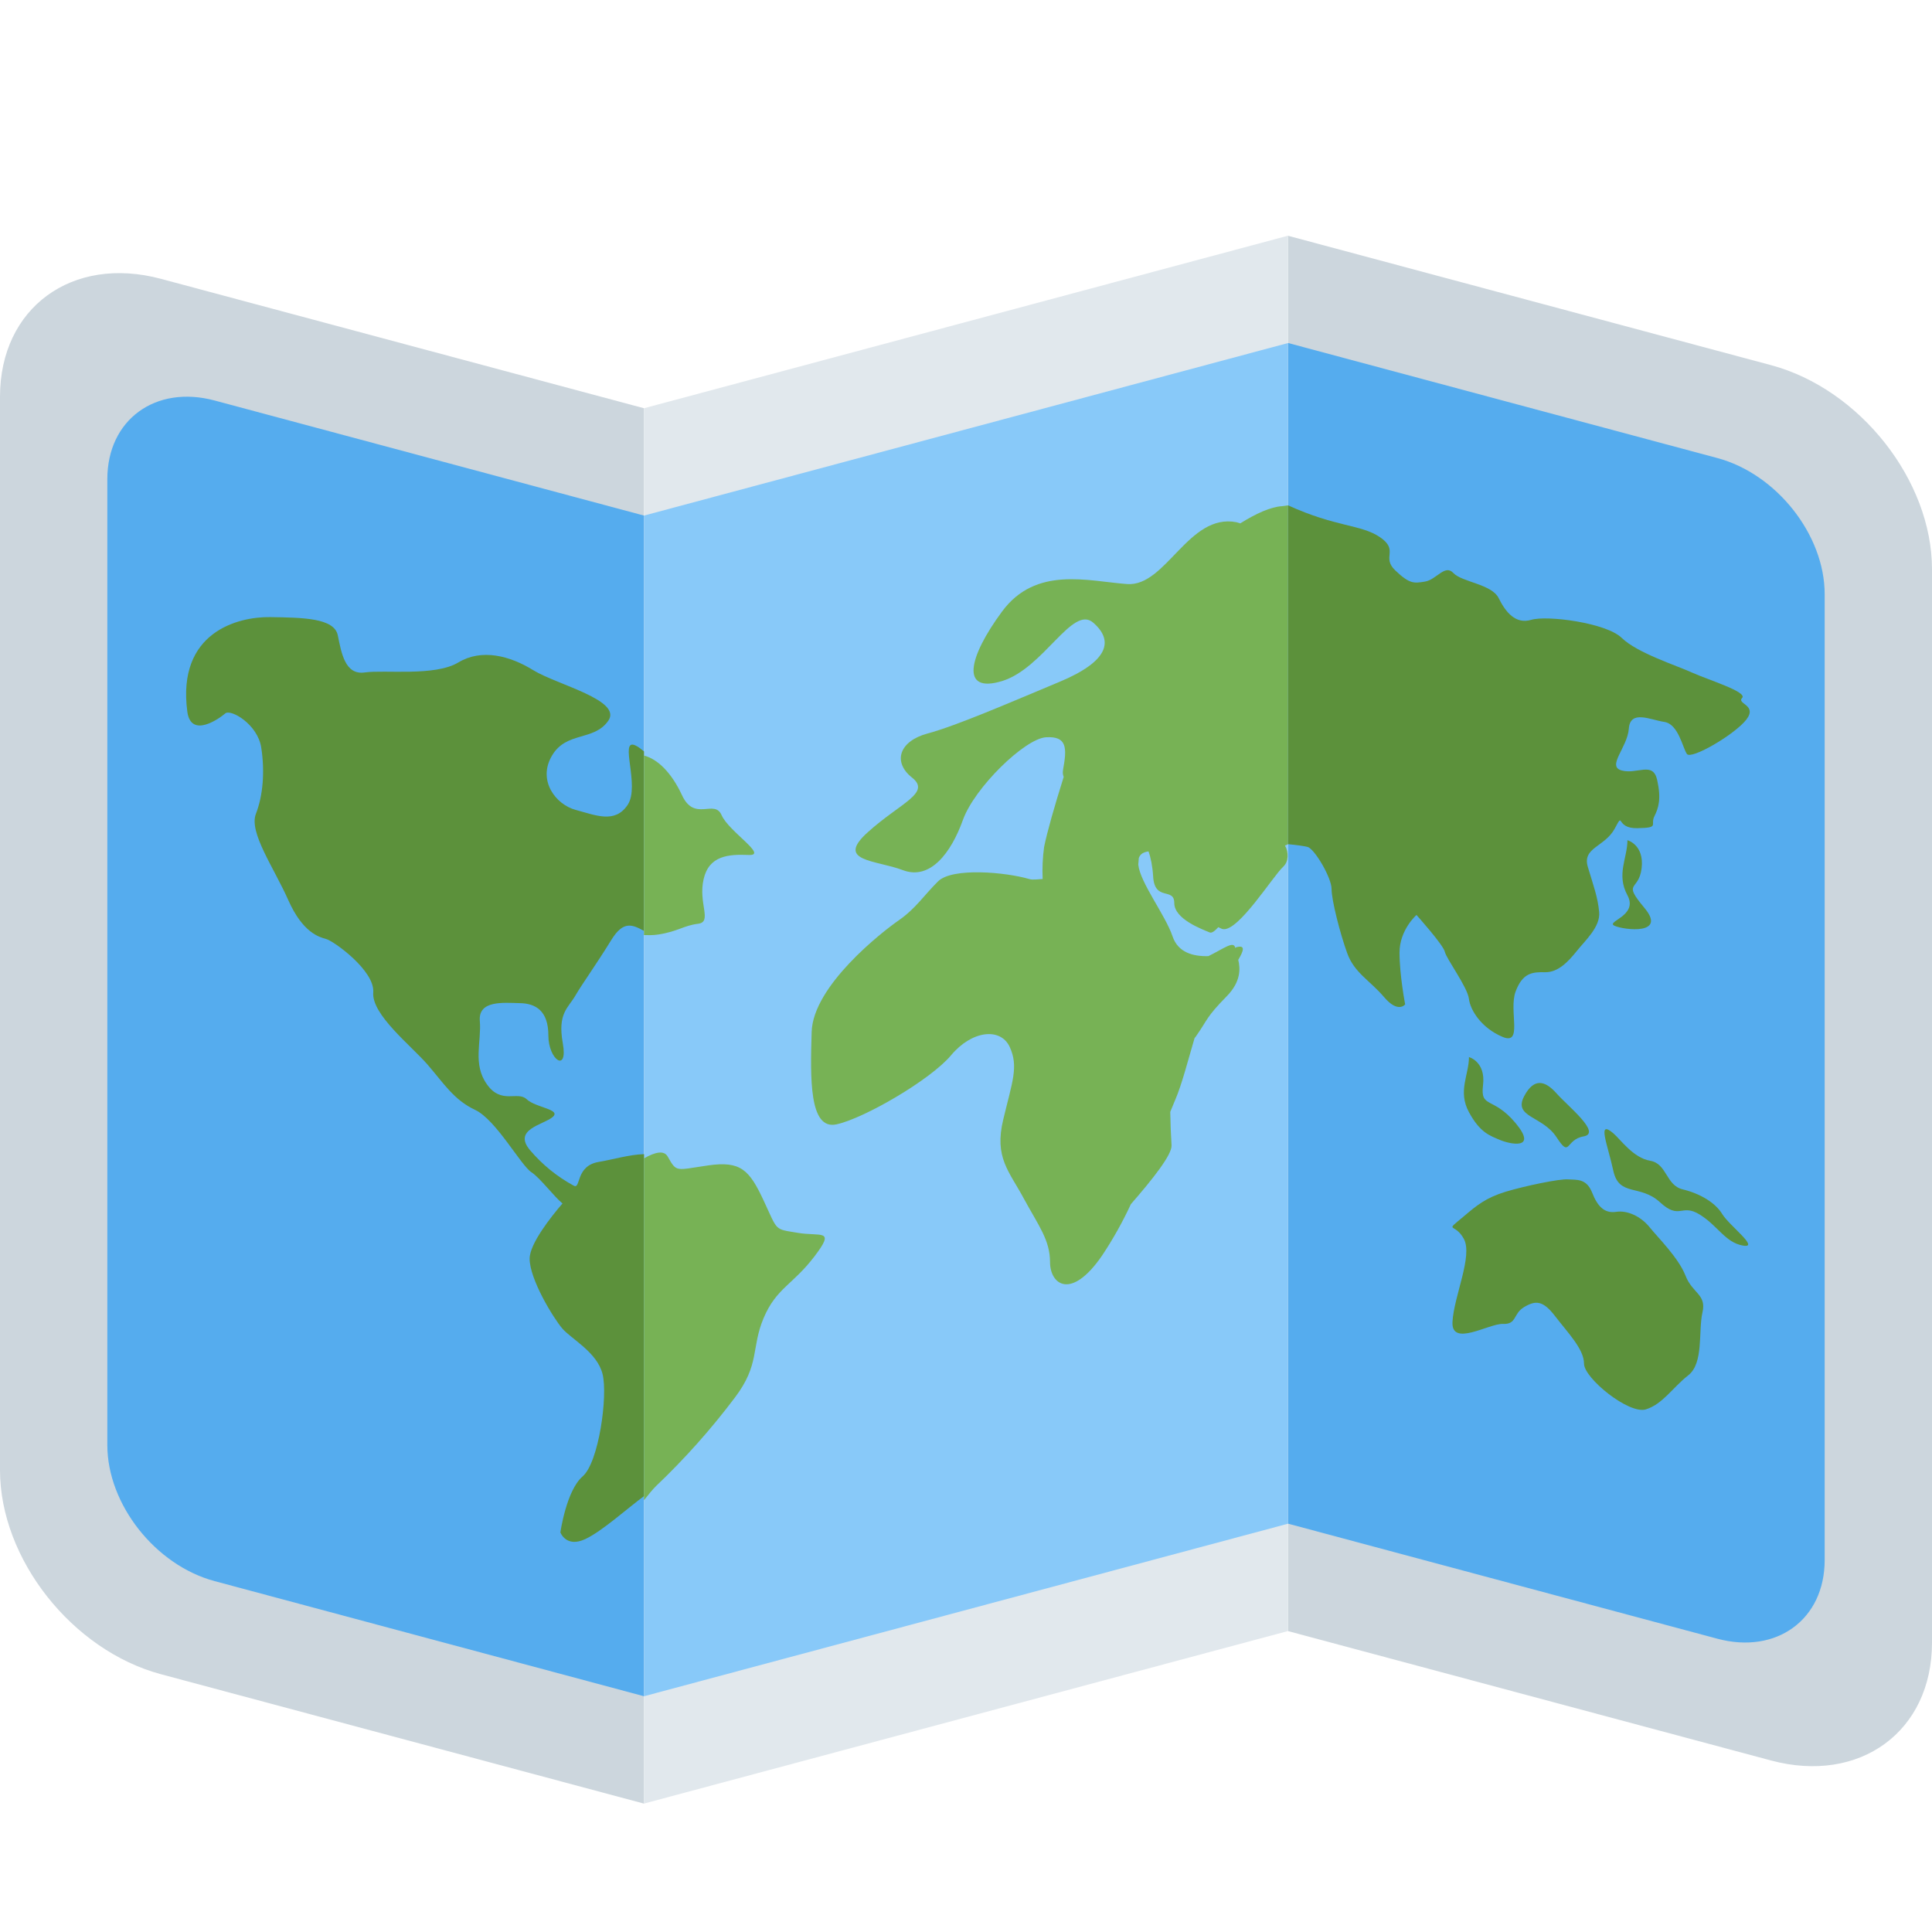
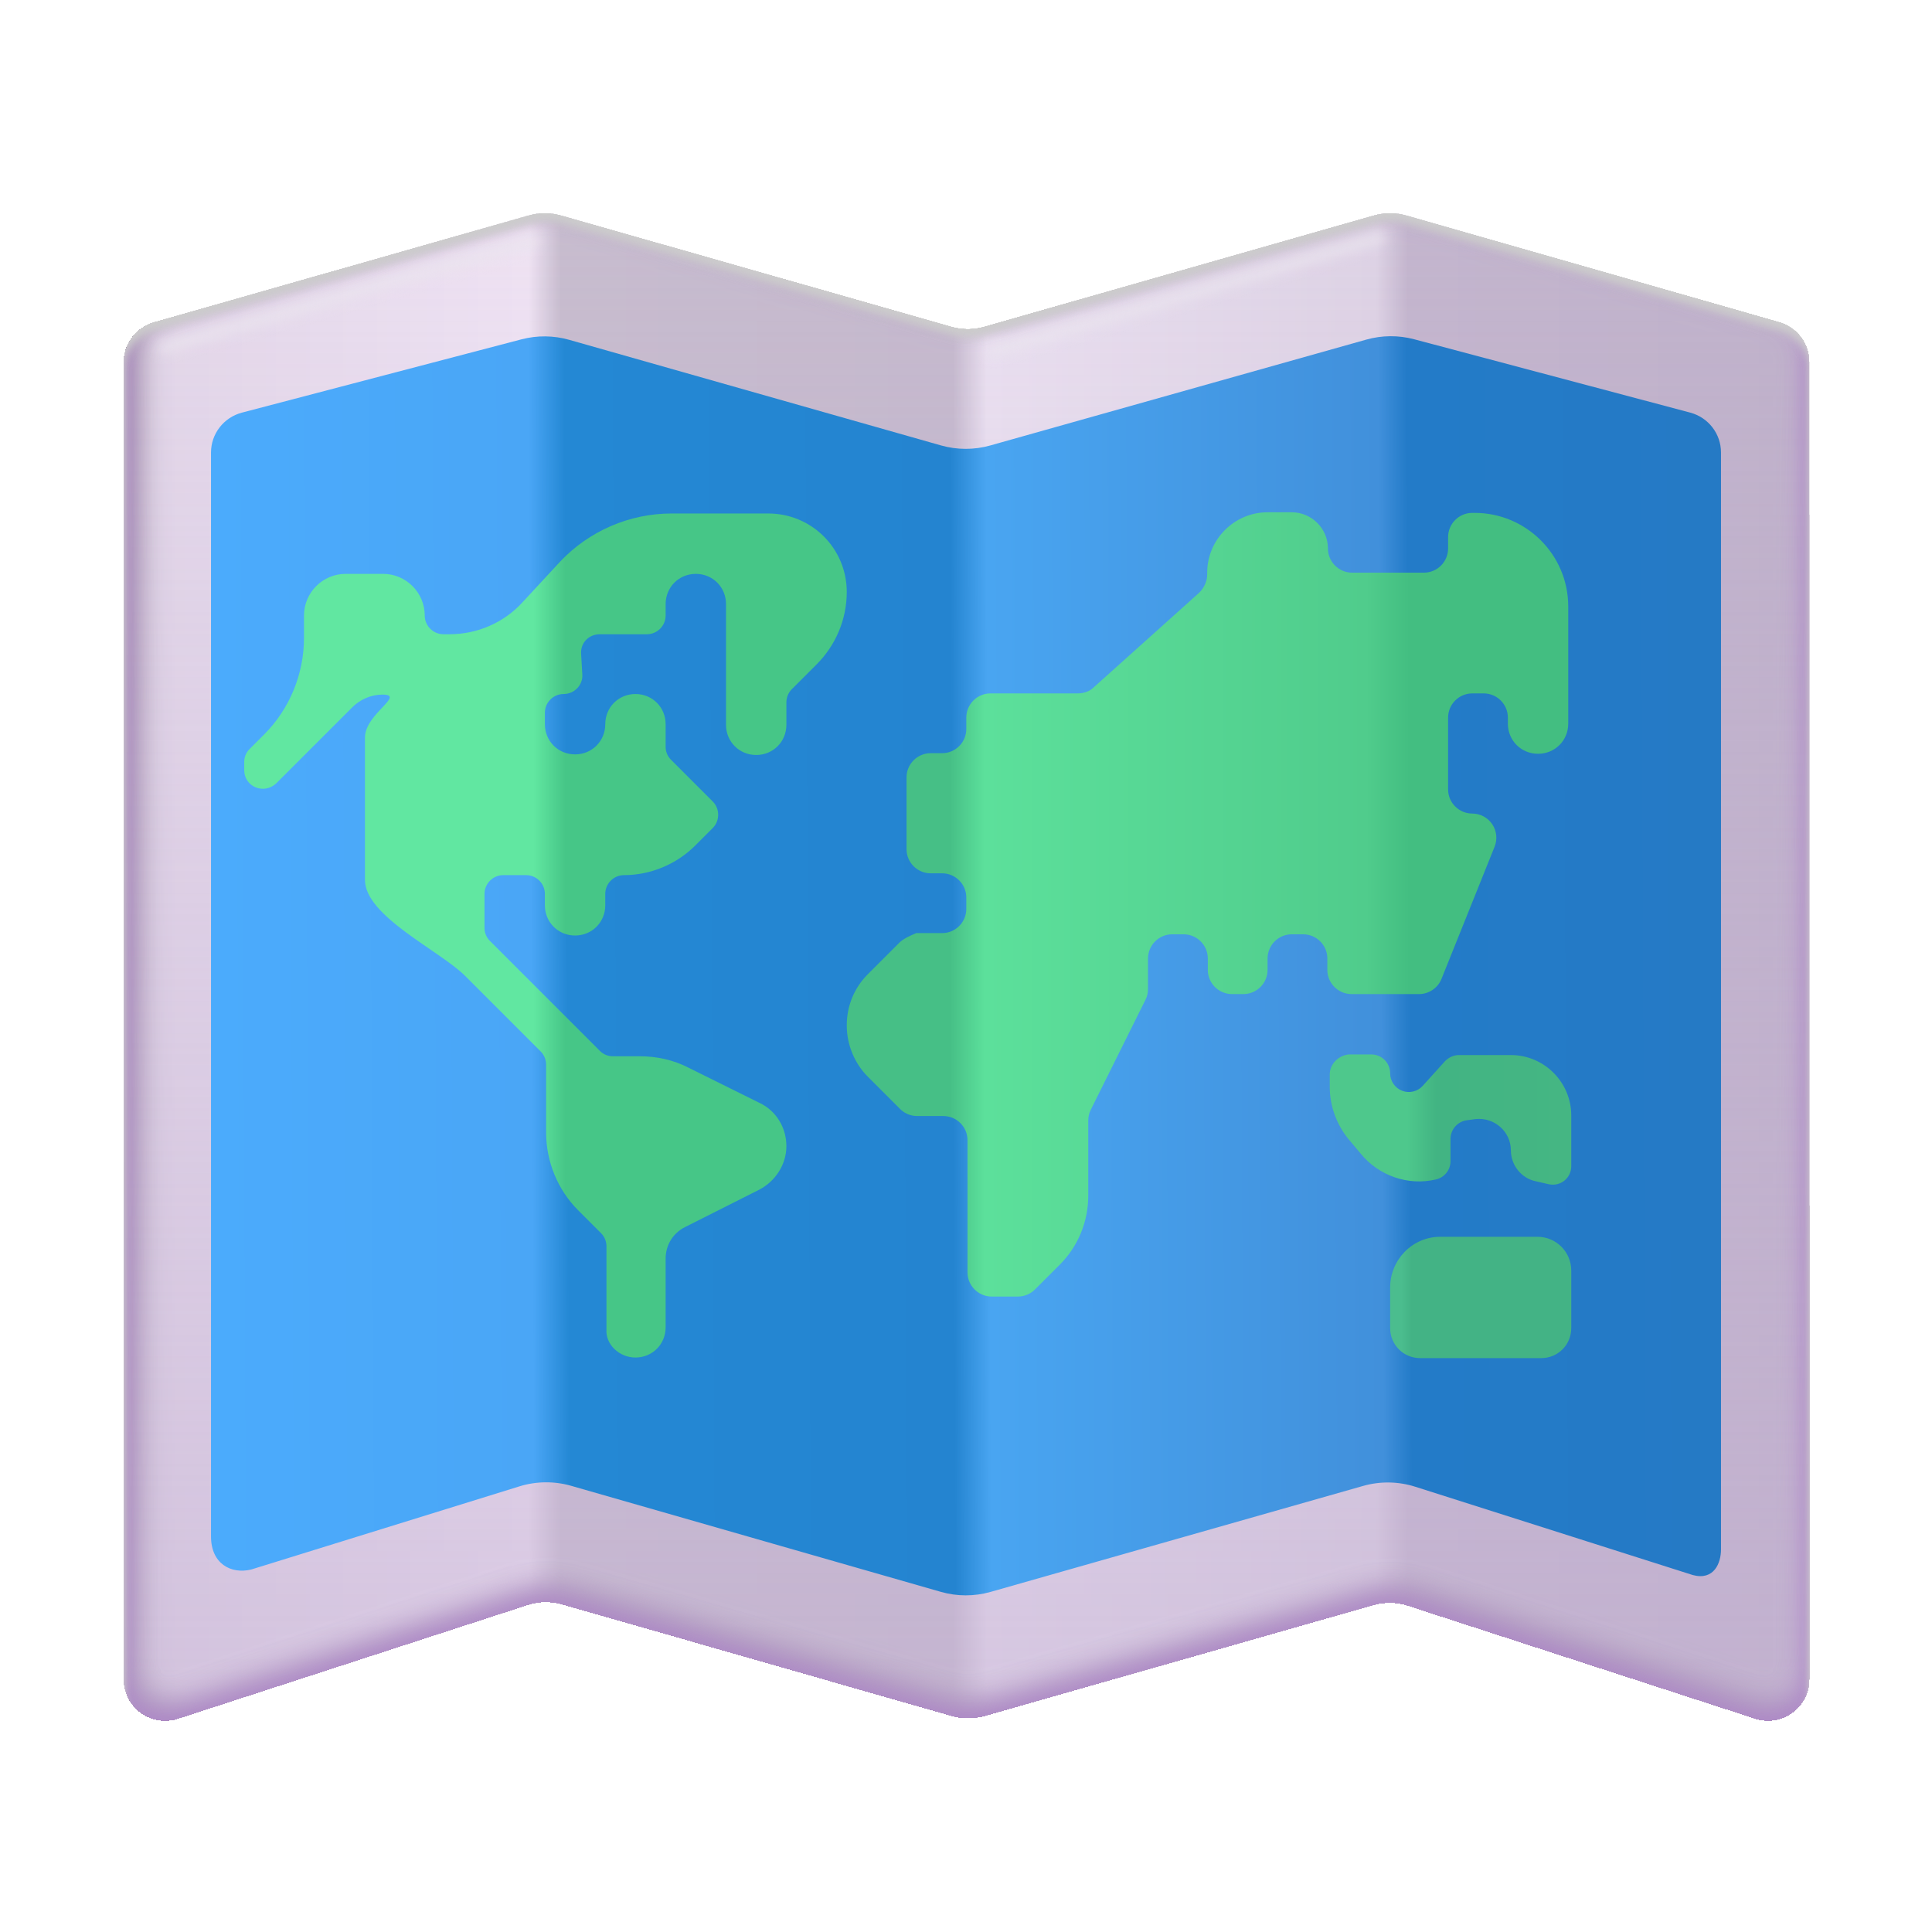
- <svg xmlns="http://www.w3.org/2000/svg" viewBox="0 0 36 36">
-   <path fill="#CCD6DD" d="M12 7.607 3 5.196c-1.657-.444-3 .539-3 2.197v20c0 1.656 1.343 3.359 3 3.804l9 2.411V7.607zm12 22.786 9 2.411c1.656.443 3-.54 3-2.196v-20c0-1.657-1.344-3.36-3-3.804l-9-2.411v26z" />
-   <path fill="#E1E8ED" d="m24 30.392-12 3.215v-26l12-3.215z" />
-   <path fill="#55ACEE" d="M12 9.607 4 7.463c-1.104-.296-2 .36-2 1.464v18c0 1.104.896 2.24 2 2.535l8 2.145v-22zm20-1.072-8-2.144v22l8 2.144c1.104.296 2-.359 2-1.465v-18c0-1.103-.896-2.239-2-2.535z" />
-   <path fill="#88C9F9" d="m24 28.392-12 3.215v-22l12-3.215z" />
-   <path fill="#5C913B" d="M12 21.506c-.268.006-.595.104-.845.145-.436.073-.329.517-.463.443a2.844 2.844 0 0 1-.812-.658c-.337-.394.25-.477.418-.622.168-.145-.316-.172-.485-.332-.169-.159-.471.104-.739-.276-.27-.376-.101-.79-.133-1.18-.034-.39.436-.341.739-.334.303.003.538.144.538.602 0 .456.37.708.269.146-.101-.561.101-.657.235-.89.134-.23.37-.55.672-1.04.221-.358.389-.283.606-.164v-3.345c-.055-.044-.11-.09-.165-.113-.303-.132.096.753-.139 1.109-.237.356-.598.193-.97.094-.369-.099-.713-.545-.443-1.007.268-.462.782-.268 1.051-.653.269-.385-.957-.672-1.394-.941-.438-.271-.963-.409-1.4-.146-.437.264-1.373.133-1.743.186-.37.054-.436-.369-.503-.693-.067-.322-.653-.329-1.257-.338-.606-.01-1.741.281-1.547 1.759.068.514.605.124.707.036.101-.088.605.2.671.637.068.439.035.887-.099 1.232-.137.345.336 1.006.604 1.612.269.605.573.686.707.723.135.036.908.587.875.996-.033.411.706.991 1.009 1.34.303.35.494.662.887.846.393.183.852 1.035 1.054 1.165.155.1.418.451.576.58-.208.242-.612.748-.612 1.029 0 .383.44 1.103.608 1.3.167.196.65.442.751.85.101.407-.07 1.646-.372 1.907-.304.262-.414 1.043-.414 1.043s.107.293.465.124c.309-.144.776-.566 1.094-.801v-6.371z" />
-   <path fill="#77B255" d="M12.268 17.413c-.1.016-.187.012-.268.011v-3.345c.254.065.512.317.707.736.234.509.604.066.739.374.134.308.875.758.505.742-.371-.015-.741.008-.841.454-.102.448.168.794-.102.828-.27.033-.37.142-.74.2zm2.59 5.558c-.436-.074-.359-.023-.628-.599-.268-.577-.431-.743-1.036-.656-.605.087-.583.136-.751-.163-.072-.128-.241-.082-.443.031v6.37c.09-.114.17-.211.228-.267a13.37 13.37 0 0 0 1.466-1.646c.47-.621.3-.924.535-1.481.236-.558.541-.617.944-1.145.405-.53.122-.368-.315-.444zM24 15.731V9.417c-.04.004-.068.012-.11.015-.209.011-.482.135-.779.32-.024-.005-.046-.016-.07-.021-.896-.175-1.312 1.205-2.039 1.152-.729-.053-1.7-.344-2.332.514-.631.857-.777 1.53 0 1.294s1.312-1.425 1.7-1.089c.388.336.29.721-.632 1.105-.922.385-1.918.817-2.452.96-.534.143-.655.534-.292.822.364.288-.219.471-.826 1.02-.607.547.146.512.656.705.51.193.898-.323 1.117-.932.217-.608 1.158-1.521 1.55-1.544.392-.023.392.197.318.602-.013.071.001.103.011.138-.17.54-.31 1.03-.365 1.306a3.332 3.332 0 0 0-.027.595c-.086.004-.183.021-.248.001-.438-.129-1.434-.22-1.701.043-.267.265-.412.502-.728.723-.317.219-1.603 1.224-1.627 2.084-.025.859-.049 1.83.461 1.721.51-.109 1.749-.826 2.137-1.288.387-.463.921-.522 1.092-.156.17.369.048.649-.12 1.354-.171.708.11.963.381 1.468.273.504.491.775.491 1.189 0 .412.389.723.97-.123a7.14 7.14 0 0 0 .536-.957c.409-.469.768-.923.758-1.096a13.53 13.53 0 0 1-.024-.624l.091-.22c.127-.293.241-.746.362-1.155a.17.17 0 0 1 .02-.024c.237-.337.185-.353.58-.756.264-.27.254-.512.214-.678.105-.175.134-.28-.033-.235l-.016.004c-.002 0-.005.019-.006.014-.023-.149-.206.003-.501.148-.284.008-.566-.066-.668-.368-.133-.396-.602-.996-.639-1.336.003-.041.005-.077.01-.124a.165.165 0 0 1 .069-.088.29.29 0 0 1 .112-.035c.041.111.075.279.086.464.026.477.394.196.394.498 0 .303.53.492.661.548.037.016.094-.027.159-.098.031.011.06.033.093.037.292.031.922-.984 1.117-1.164.102-.095.104-.269.033-.394l.056-.025z" />
-   <path fill="#5C913B" d="M27.634 20.221c-.053.44.184.201.606.705.423.508-.104.394-.289.316-.185-.08-.37-.131-.579-.518-.213-.391 0-.695 0-1.027 0 0 .316.084.262.524zm.362-.901c.389.166.114-.482.244-.841.132-.356.316-.368.555-.363.236.002.422-.191.581-.389.157-.199.448-.454.422-.733-.026-.279-.104-.482-.212-.843-.105-.36.316-.368.502-.711.184-.343 0 0 .421-.008.422-.008.238-.058.316-.218.08-.159.133-.327.054-.68-.078-.353-.37-.1-.66-.177-.289-.077.106-.425.132-.78.026-.356.397-.165.661-.125.263.039.342.484.421.597.081.112.895-.365 1.108-.641.211-.275-.186-.291-.079-.403.106-.111-.632-.337-.925-.469-.289-.133-1.028-.367-1.318-.649-.289-.283-1.396-.426-1.688-.337-.291.086-.476-.143-.606-.406-.131-.262-.686-.297-.844-.467-.158-.17-.316.127-.529.16-.21.035-.289.043-.554-.209-.263-.252.08-.371-.288-.621-.355-.238-.813-.182-1.71-.591v6.314c.157.014.309.036.364.051.131.035.448.573.448.784 0 .211.158.828.291 1.195.131.366.42.506.686.818.264.312.394.137.394.137s-.105-.544-.105-.965c0-.424.316-.701.316-.701s.5.558.528.685c.026.128.421.656.449.876.026.219.237.546.625.71zm2.092-2.068c.184.08.976.171.554-.334-.423-.506-.106-.299-.053-.738.053-.44-.264-.524-.264-.524 0 .332-.211.638 0 1.026.21.39-.423.49-.237.57zm2.004 5.371c-.131-.217-.421-.385-.738-.461-.315-.076-.29-.48-.606-.533-.316-.055-.544-.389-.686-.512-.312-.266-.106.209 0 .699.106.488.501.246.869.586.369.34.397.016.74.229.342.211.475.52.804.578.329.059-.25-.369-.383-.586zm-3.088-1.432c.262.402.159.043.504-.016.343-.059-.291-.561-.502-.799-.211-.238-.42-.301-.605.049-.21.399.342.364.603.766zm2.403 2.579c-.133-.338-.518-.713-.675-.91-.159-.193-.407-.312-.618-.279-.212.031-.343-.092-.448-.361-.106-.266-.29-.233-.449-.244-.157-.012-.791.119-1.161.23-.368.113-.537.252-.778.457-.382.32-.17.105 0 .424.168.318-.187 1.066-.213 1.543-.027.477.676.031.939.039.264.012.186-.189.396-.314.212-.125.349-.129.579.172.233.305.537.611.537.883 0 .27.834.947 1.151.852.316-.098.501-.408.791-.635.291-.225.186-.824.264-1.168.081-.344-.185-.354-.315-.689z" />
+ <svg xmlns="http://www.w3.org/2000/svg" viewBox="0 0 32 32">
+   <g fill="none">
+     <g filter="url(#ivgyYkc)">
+       <path fill="url(#ib61ngb)" d="m2.575 5.335l6.176-1.762a1 1 0 0 1 .548 0l6.457 1.842a1 1 0 0 0 .549 0l6.445-1.842a1 1 0 0 1 .55 0l6.155 1.762c.3.08.51.35.51.66v21.82c0 .44-.42.77-.85.66l-5.79-1.883a1 1 0 0 0-.584-.01l-6.43 1.834a1 1 0 0 1-.55 0L9.318 26.57a1 1 0 0 0-.585.01l-5.829 1.896a.684.684 0 0 1-.85-.66V5.995c0-.31.22-.58.52-.66" />
+     </g>
+     <g filter="url(#izG9wUe)">
+       <path fill="url(#iBPuDPb)" d="m2.575 5.335l6.176-1.762a1 1 0 0 1 .548 0l6.457 1.842a1 1 0 0 0 .549 0l6.445-1.842a1 1 0 0 1 .55 0l6.155 1.762c.3.08.51.35.51.66v21.82c0 .44-.42.77-.85.66l-5.79-1.883a1 1 0 0 0-.584-.01l-6.43 1.834a1 1 0 0 1-.55 0L9.318 26.57a1 1 0 0 0-.585.01l-5.829 1.896a.684.684 0 0 1-.85-.66V5.995c0-.31.22-.58.52-.66" />
+     </g>
+     <path fill="url(#ieaHMJb)" d="M4.005 6.835L8.639 5.62a1.5 1.5 0 0 1 .79.009l6.158 1.749a1.5 1.5 0 0 0 .816 0l6.227-1.753a1.5 1.5 0 0 1 .792-.006l4.573 1.215c.3.08.51.35.51.66v18.172c0 .22-.114.516-.466.422l-4.598-1.463a1.5 1.5 0 0 0-.865-.013l-6.169 1.755a1.5 1.5 0 0 1-.824-.001L9.461 24.61a1.5 1.5 0 0 0-.858.009l-4.442 1.377c-.336.082-.666-.097-.666-.547V7.495c0-.31.21-.58.51-.66" />
+     <path fill="url(#im5bRcb)" d="m14.905 15.605l-.53.53c-.23.23-.35.53-.35.85s.13.63.35.85l.53.53a.4.4 0 0 0 .29.12h.43c.22 0 .4.18.4.4v2.19c0 .22.18.4.4.4h.43a.4.4 0 0 0 .29-.12l.41-.41c.3-.3.47-.71.47-1.14v-1.24c0-.06.01-.12.04-.18l.91-1.83c.03-.06.04-.12.04-.18v-.5c0-.22.18-.4.4-.4h.19c.22 0 .4.18.4.4v.19c0 .22.18.4.4.4h.19c.22 0 .4-.18.4-.4v-.19c0-.22.18-.4.4-.4h.19c.22 0 .4.18.4.4v.19c0 .22.18.4.4.4h1.12c.16 0 .31-.1.37-.25l.88-2.19a.4.4 0 0 0-.37-.55c-.22 0-.4-.18-.4-.4v-1.19c0-.22.18-.4.4-.4h.19c.22 0 .4.18.4.4v.1c0 .28.22.5.5.5s.5-.22.5-.5v-1.94c0-.86-.7-1.55-1.55-1.55h-.04c-.22 0-.4.18-.4.4v.19c0 .22-.18.4-.4.4h-1.19c-.22 0-.4-.18-.4-.4c0-.33-.27-.6-.6-.6h-.4c-.55 0-1 .45-1 1v.03c0 .11-.05.22-.13.3l-1.75 1.57c-.07.07-.17.1-.27.1h-1.44c-.22 0-.4.18-.4.4v.19c0 .22-.18.4-.4.4h-.19c-.22 0-.4.18-.4.4v1.19c0 .22.18.4.4.4h.19c.22 0 .4.18.4.4v.19c0 .22-.18.4-.4.4h-.43c-.09.04-.19.08-.27.15" />
+     <path fill="url(#iArwuFd)" d="M10.525 22.485c.28 0 .5-.22.5-.5v-1.14c0-.22.12-.42.32-.52l1.23-.62c.27-.14.45-.42.45-.72c0-.31-.17-.59-.45-.72l-1.17-.58c-.25-.13-.53-.19-.81-.19h-.44a.3.3 0 0 1-.22-.09l-1.82-1.82a.3.3 0 0 1-.09-.22v-.56c0-.17.14-.31.31-.31h.38c.17 0 .31.14.31.31v.19c0 .28.22.5.5.5s.5-.22.5-.5v-.19c0-.17.14-.31.31-.31c.44 0 .87-.18 1.18-.49l.29-.29c.12-.12.12-.32 0-.44l-.69-.69a.3.3 0 0 1-.09-.22v-.37c0-.28-.22-.5-.5-.5s-.5.22-.5.5s-.22.5-.5.5s-.5-.22-.5-.5v-.19c0-.17.14-.31.31-.31c.18 0 .32-.15.31-.32l-.02-.35c-.01-.18.13-.32.31-.32h.78c.17 0 .31-.14.31-.31v-.19c0-.28.22-.5.5-.5s.5.22.5.5v2c0 .28.22.5.5.5s.5-.22.5-.5v-.37c0-.08.03-.16.09-.22l.41-.41c.32-.32.5-.75.5-1.2c0-.72-.58-1.3-1.3-1.3h-1.6c-.7 0-1.37.29-1.85.8l-.62.67c-.31.34-.75.53-1.21.53h-.1c-.17 0-.31-.14-.31-.31c0-.38-.31-.69-.69-.69h-.62c-.38 0-.69.31-.69.69v.37c0 .6-.24 1.18-.66 1.6l-.24.24a.3.3 0 0 0-.09.22v.13c0 .28.33.41.53.22l1.26-1.26c.13-.13.31-.21.5-.21c.39 0-.29.32-.29.71v2.36c0 .6 1.24 1.17 1.66 1.59l1.25 1.25c.06.06.09.14.09.22v1.12c0 .48.19.95.53 1.29l.38.38c.06.06.09.14.09.22v1.37c-.02.25.21.47.48.47" />
+     <path fill="url(#iCww5Bb)" d="M22.025 17.795v.21c0 .31.11.61.3.85l.21.25c.3.37.79.54 1.25.43a.31.31 0 0 0 .24-.3v-.37c0-.16.12-.29.27-.31l.15-.02c.31-.03.58.21.58.52c0 .24.17.46.41.51l.22.05c.19.04.37-.1.37-.3v-.84c0-.55-.45-1-1-1h-.86c-.09 0-.17.04-.23.1l-.37.41a.31.31 0 0 1-.54-.21c0-.17-.14-.31-.31-.31h-.38c-.17.02-.31.16-.31.33" />
+     <path fill="url(#iam9jfA)" d="M23.025 21.325v.67c0 .28.22.5.5.5h2c.28 0 .5-.22.5-.5v-.95a.56.56 0 0 0-.56-.56h-1.61c-.46 0-.83.38-.83.84" />
+     <g filter="url(#idZsdre)">
+       <path stroke="#EAE4EE" stroke-linecap="round" stroke-width=".15" d="m16.432 5.822l6.437-1.891" />
+     </g>
+     <g filter="url(#igDQxKc)">
+       <path stroke="#EAE4EE" stroke-linecap="round" stroke-width=".15" d="m2.697 5.766l6.15-1.785" />
+     </g>
+     <defs>
+       <linearGradient id="ib61ngb" x1="29.965" x2="2.055" y1="15.479" y2="15.479" gradientUnits="userSpaceOnUse">
+         <stop stop-color="#BFB1CA" />
+         <stop offset=".238" stop-color="#C3B5CD" />
+         <stop offset=".257" stop-color="#DED3E5" />
+         <stop offset=".488" stop-color="#EBE1F1" />
+         <stop offset=".508" stop-color="#C5B9CD" />
+         <stop offset=".741" stop-color="#C7BCCE" />
+         <stop offset=".76" stop-color="#EFE3F3" />
+         <stop offset="1" stop-color="#E3D7E9" />
+       </linearGradient>
+       <linearGradient id="iBPuDPb" x1="13.391" x2="13.391" y1="48.485" y2="2.895" gradientUnits="userSpaceOnUse">
+         <stop stop-color="#C5B2D4" />
+         <stop offset="1" stop-color="#C5B2D4" stop-opacity="0" />
+       </linearGradient>
+       <linearGradient id="ieaHMJb" x1="28.505" x2="3.496" y1="16" y2="16.121" gradientUnits="userSpaceOnUse">
+         <stop stop-color="#257AC5" />
+         <stop offset=".206" stop-color="#237BC8" />
+         <stop offset=".225" stop-color="#4190DB" />
+         <stop offset=".485" stop-color="#49A5F1" />
+         <stop offset=".509" stop-color="#2484D0" />
+         <stop offset=".764" stop-color="#2488D4" />
+         <stop offset=".788" stop-color="#4AA6F6" />
+         <stop offset="1" stop-color="#4BABFC" />
+       </linearGradient>
+       <linearGradient id="im5bRcb" x1="14.027" x2="26.024" y1="14.99" y2="14.99" gradientUnits="userSpaceOnUse">
+         <stop stop-color="#46BF86" />
+         <stop offset=".142" stop-color="#46BF86" />
+         <stop offset=".19" stop-color="#5CE09B" />
+         <stop offset=".717" stop-color="#50CC8C" />
+         <stop offset=".777" stop-color="#43BE81" />
+       </linearGradient>
+       <linearGradient id="iArwuFd" x1="4.029" x2="14.027" y1="15.49" y2="15.49" gradientUnits="userSpaceOnUse">
+         <stop stop-color="#61E7A1" />
+         <stop offset=".481" stop-color="#61E7A1" />
+         <stop offset=".534" stop-color="#46C687" />
+         <stop offset="1" stop-color="#46C687" />
+       </linearGradient>
+       <linearGradient id="iCww5Bb" x1="22.025" x2="26.024" y1="18.563" y2="18.563" gradientUnits="userSpaceOnUse">
+         <stop stop-color="#4EC88C" />
+         <stop offset=".32" stop-color="#4EC88C" />
+         <stop offset=".441" stop-color="#42B483" />
+         <stop offset="1" stop-color="#45B683" />
+       </linearGradient>
+       <linearGradient id="iam9jfA" x1="23.025" x2="26.024" y1="21.489" y2="21.489" gradientUnits="userSpaceOnUse">
+         <stop stop-color="#4BBD8E" />
+         <stop offset=".062" stop-color="#4BBD8E" />
+         <stop offset=".119" stop-color="#43B385" />
+       </linearGradient>
+       <filter id="ivgyYkc" width="28.16" height="25.212" x="2.055" y="3.285" color-interpolation-filters="sRGB" filterUnits="userSpaceOnUse">
+         <feFlood flood-opacity="0" result="BackgroundImageFix" />
+         <feBlend in="SourceGraphic" in2="BackgroundImageFix" result="shape" />
+         <feColorMatrix in="SourceAlpha" result="hardAlpha" values="0 0 0 0 0 0 0 0 0 0 0 0 0 0 0 0 0 0 127 0" />
+         <feOffset dx=".25" dy="-.25" />
+         <feGaussianBlur stdDeviation=".25" />
+         <feComposite in2="hardAlpha" k2="-1" k3="1" operator="arithmetic" />
+         <feColorMatrix values="0 0 0 0 0.612 0 0 0 0 0.565 0 0 0 0 0.635 0 0 0 1 0" />
+         <feBlend in2="shape" result="effect1_innerShadow_18_4830" />
+       </filter>
+       <filter id="izG9wUe" width="27.91" height="25.262" x="2.055" y="3.385" color-interpolation-filters="sRGB" filterUnits="userSpaceOnUse">
+         <feFlood flood-opacity="0" result="BackgroundImageFix" />
+         <feBlend in="SourceGraphic" in2="BackgroundImageFix" result="shape" />
+         <feColorMatrix in="SourceAlpha" result="hardAlpha" values="0 0 0 0 0 0 0 0 0 0 0 0 0 0 0 0 0 0 127 0" />
+         <feOffset dy="-.15" />
+         <feGaussianBlur stdDeviation=".25" />
+         <feComposite in2="hardAlpha" k2="-1" k3="1" operator="arithmetic" />
+         <feColorMatrix values="0 0 0 0 0.675 0 0 0 0 0.514 0 0 0 0 0.784 0 0 0 1 0" />
+         <feBlend in2="shape" result="effect1_innerShadow_18_4830" />
+         <feColorMatrix in="SourceAlpha" result="hardAlpha" values="0 0 0 0 0 0 0 0 0 0 0 0 0 0 0 0 0 0 127 0" />
+         <feOffset dy=".15" />
+         <feGaussianBlur stdDeviation=".075" />
+         <feComposite in2="hardAlpha" k2="-1" k3="1" operator="arithmetic" />
+         <feColorMatrix values="0 0 0 0 0.8 0 0 0 0 0.8 0 0 0 0 0.8 0 0 0 1 0" />
+         <feBlend in2="effect1_innerShadow_18_4830" result="effect2_innerShadow_18_4830" />
+       </filter>
+       <filter id="idZsdre" width="6.988" height="2.441" x="16.156" y="3.656" color-interpolation-filters="sRGB" filterUnits="userSpaceOnUse">
+         <feFlood flood-opacity="0" result="BackgroundImageFix" />
+         <feBlend in="SourceGraphic" in2="BackgroundImageFix" result="shape" />
+         <feGaussianBlur result="effect1_foregroundBlur_18_4830" stdDeviation=".1" />
+       </filter>
+       <filter id="igDQxKc" width="6.7" height="2.334" x="2.422" y="3.706" color-interpolation-filters="sRGB" filterUnits="userSpaceOnUse">
+         <feFlood flood-opacity="0" result="BackgroundImageFix" />
+         <feBlend in="SourceGraphic" in2="BackgroundImageFix" result="shape" />
+         <feGaussianBlur result="effect1_foregroundBlur_18_4830" stdDeviation=".1" />
+       </filter>
+     </defs>
+   </g>
</svg>
